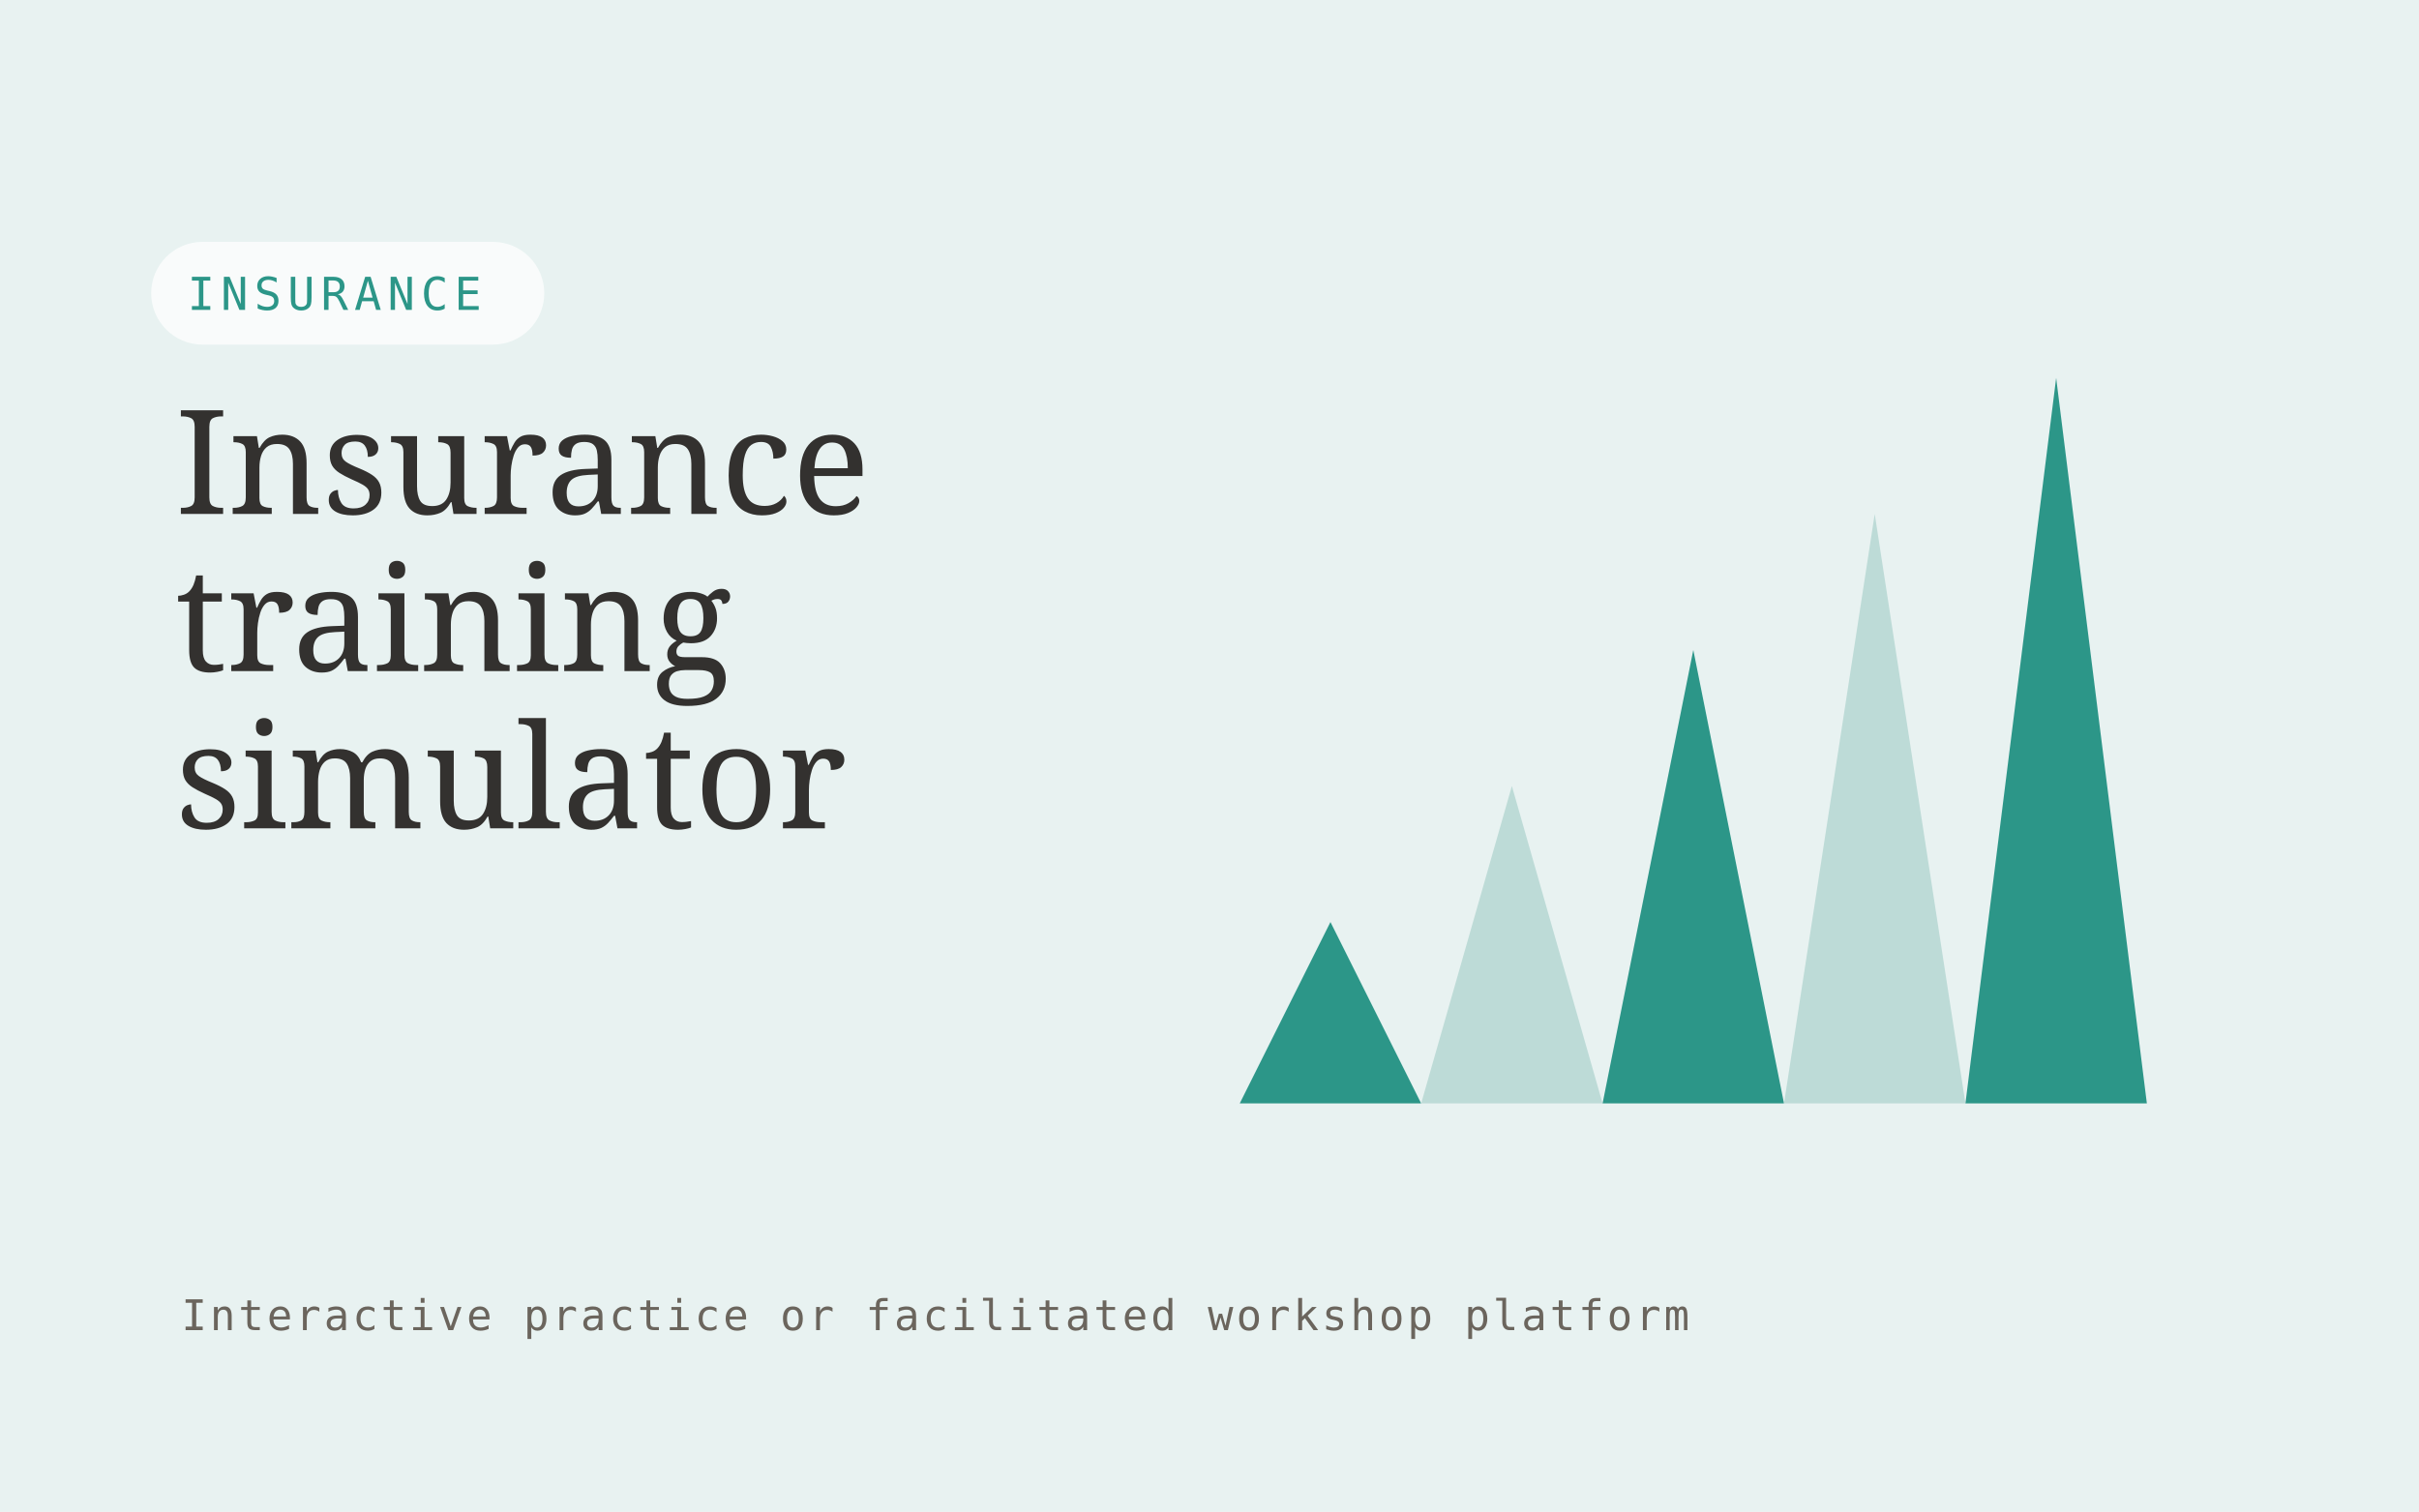
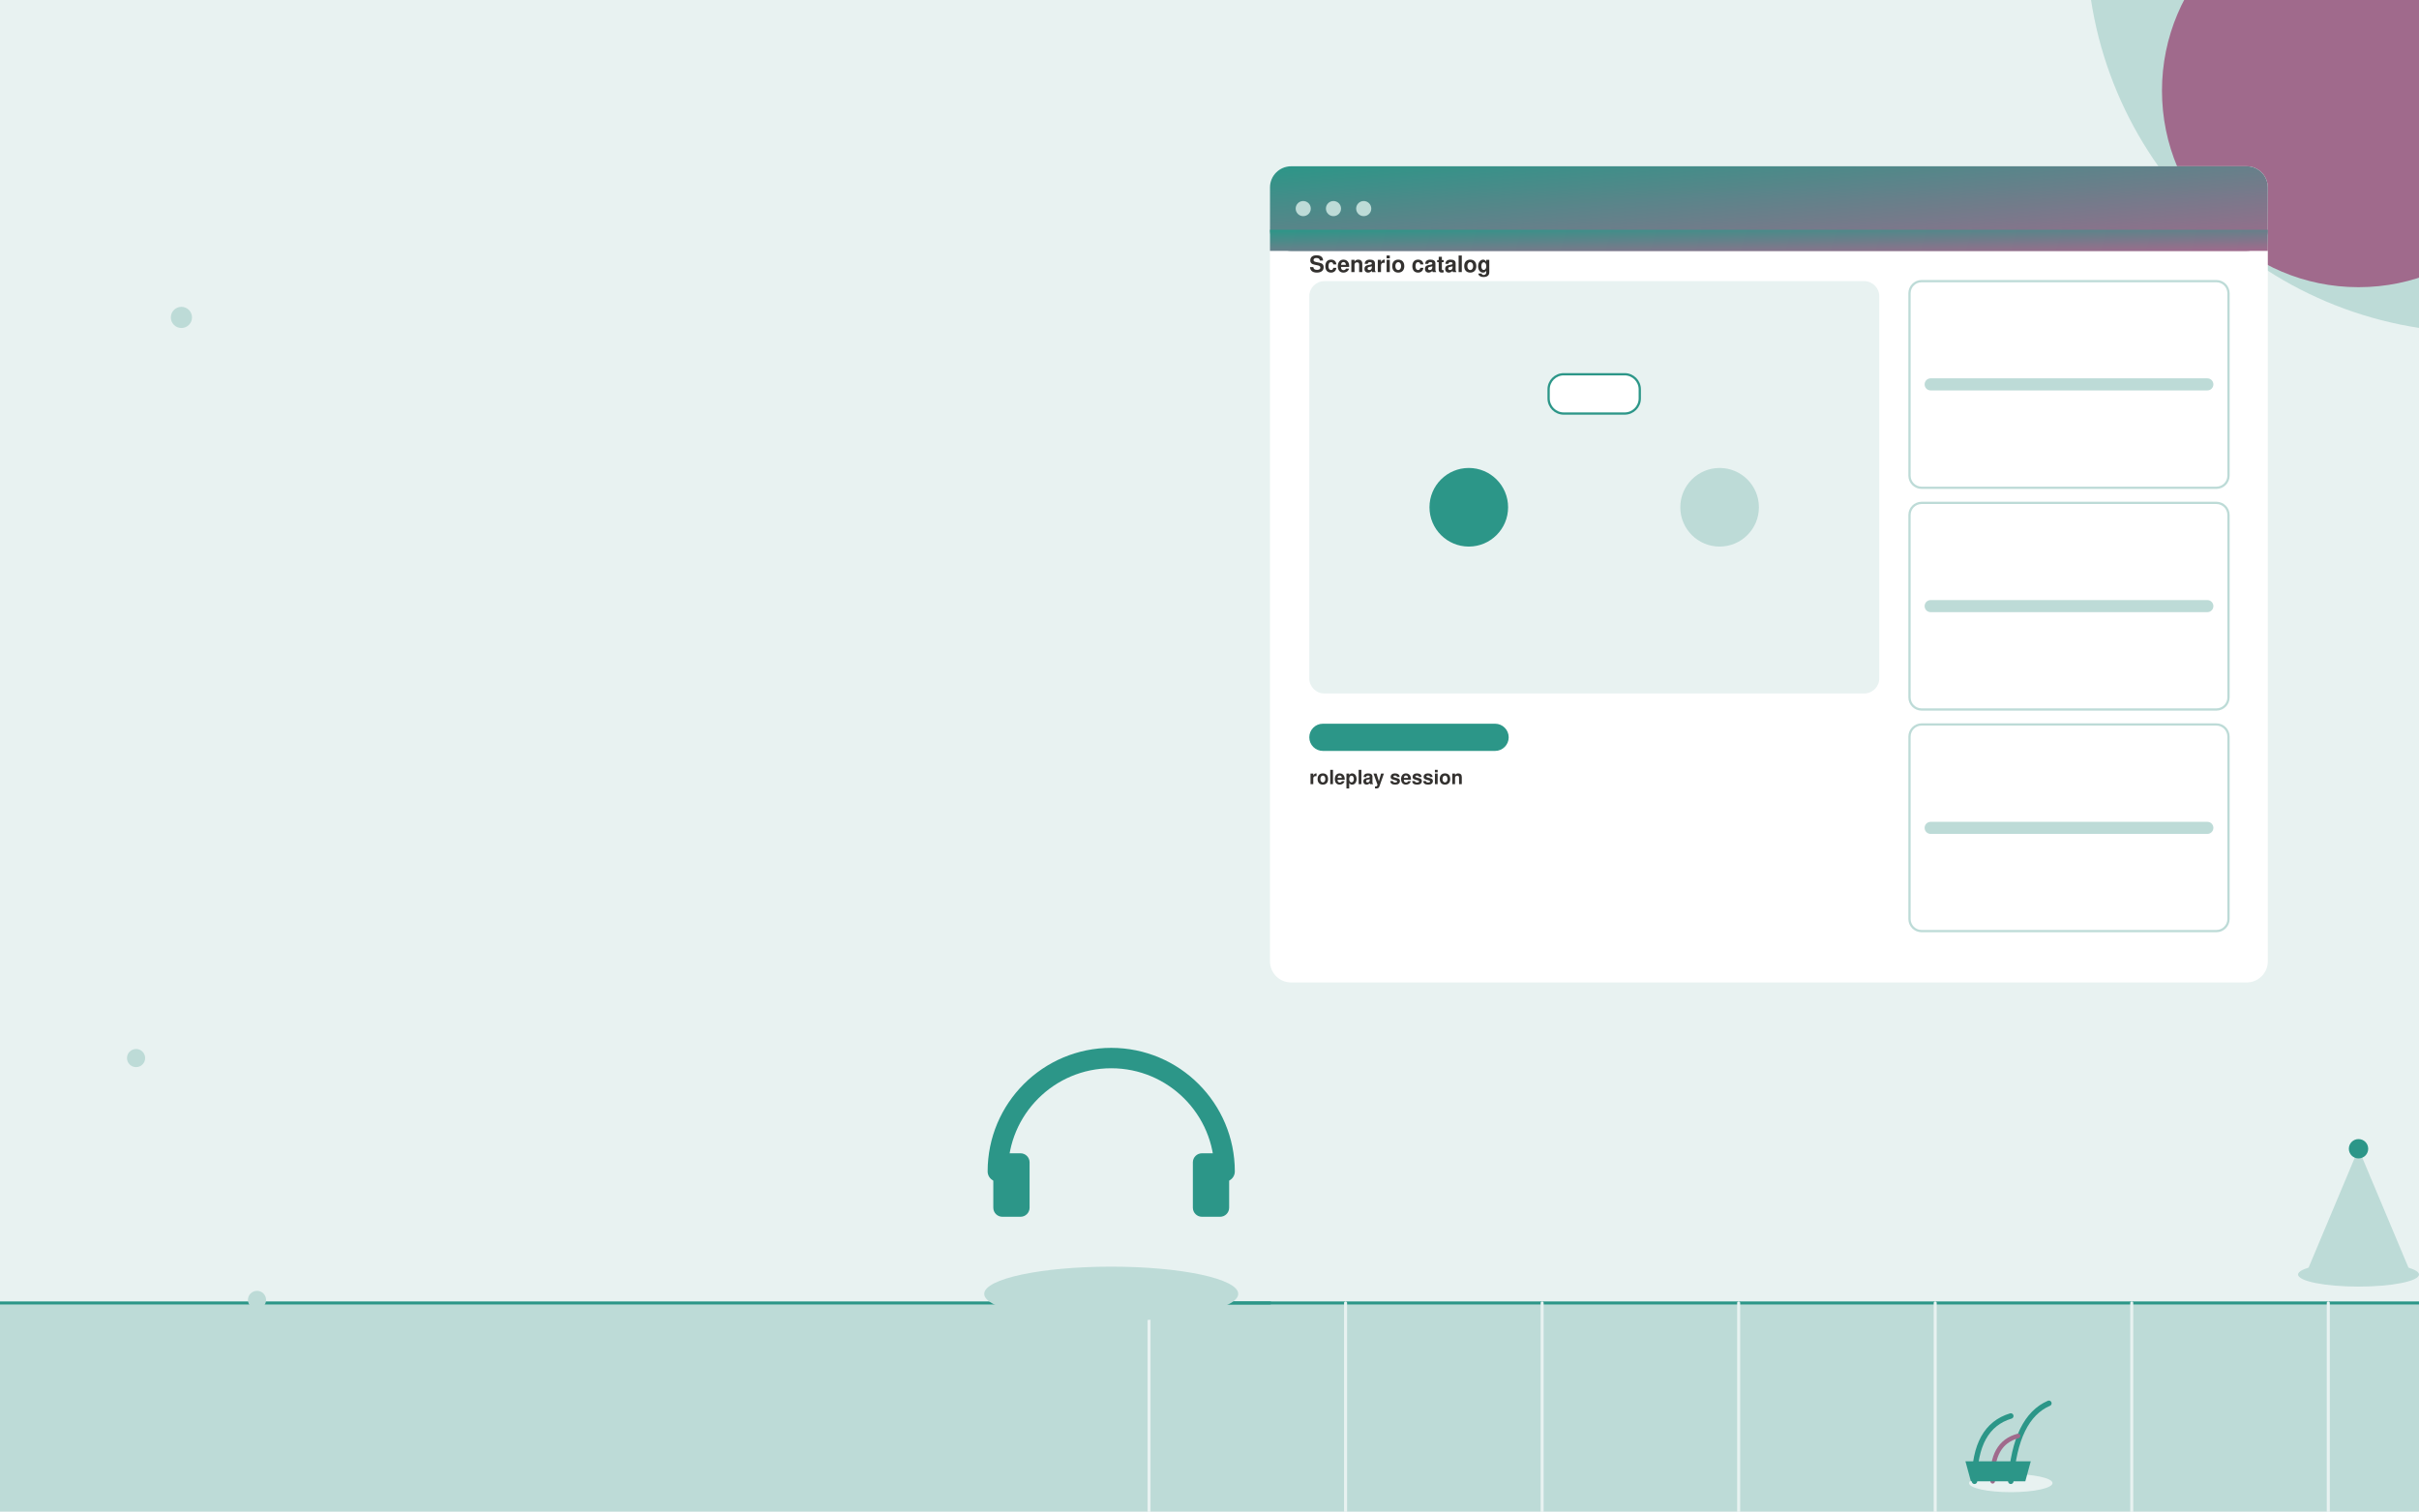
- <svg xmlns="http://www.w3.org/2000/svg" viewBox="0 0 1600 1000" width="1600" height="1000" role="img" aria-label="Insurance training simulator">
-   <rect width="1600" height="1000" fill="hsl(172 28% 93%)" />
-   <path d="M820 730 L880 610 L940 730 Z" fill="hsl(172 55% 38%)" />
-   <path d="M940 730 L1000 520 L1060 730 Z" fill="hsl(172 30% 80%)" />
-   <path d="M1060 730 L1120 430 L1180 730 Z" fill="hsl(172 55% 38%)" />
-   <path d="M1180 730 L1240 340 L1300 730 Z" fill="hsl(172 30% 80%)" />
-   <path d="M1300 730 L1360 250 L1420 730 Z" fill="hsl(172 55% 38%)" />
-   <rect x="100" y="160" width="260" height="68" rx="34" fill="#ffffff" fill-opacity="0.72" />
-   <text x="124" y="205" font-family="ui-monospace,Menlo,monospace" font-size="30" letter-spacing="4" fill="hsl(172 55% 38%)">INSURANCE</text>
-   <text x="116" y="340" font-family="Georgia,serif" font-size="96" fill="#33312f">Insurance</text>
-   <text x="116" y="444" font-family="Georgia,serif" font-size="96" fill="#33312f">training</text>
-   <text x="116" y="548" font-family="Georgia,serif" font-size="96" fill="#33312f">simulator</text>
-   <text x="120" y="880" font-family="ui-monospace,Menlo,monospace" font-size="28" letter-spacing="2" fill="#6B655D">Interactive practice or facilitated workshop platform</text>
+ <svg xmlns="http://www.w3.org/2000/svg" viewBox="0 0 1600 1000" width="1600" height="1000">
+   <defs>
+     <linearGradient id="ginsurancetra" x1="0" y1="0" x2="1" y2="1">
+       <stop offset="0" stop-color="hsl(172 55% 38%)" />
+       <stop offset="1" stop-color="hsl(322 22% 52%)" />
+     </linearGradient>
+   </defs>
+   <rect x="0" y="0" width="1600" height="1000" fill="hsl(172 28% 93%)" />
+   <circle cx="1640" cy="-40" r="260" fill="hsl(172 30% 80%)" />
+   <circle cx="1560" cy="60" r="130" fill="hsl(322 22% 52%)" />
+   <rect x="0" y="862" width="1600" height="138" fill="hsl(172 30% 80%)" />
+   <line x1="0" y1="862" x2="1600" y2="862" stroke="hsl(172 55% 38%)" stroke-width="2" stroke-linecap="round" />
+   <line x1="760" y1="862" x2="760" y2="1000" stroke="hsl(172 28% 93%)" stroke-width="2" stroke-linecap="round" />
+   <line x1="890" y1="862" x2="890" y2="1000" stroke="hsl(172 28% 93%)" stroke-width="2" stroke-linecap="round" />
+   <line x1="1020" y1="862" x2="1020" y2="1000" stroke="hsl(172 28% 93%)" stroke-width="2" stroke-linecap="round" />
+   <line x1="1150" y1="862" x2="1150" y2="1000" stroke="hsl(172 28% 93%)" stroke-width="2" stroke-linecap="round" />
+   <line x1="1280" y1="862" x2="1280" y2="1000" stroke="hsl(172 28% 93%)" stroke-width="2" stroke-linecap="round" />
+   <line x1="1410" y1="862" x2="1410" y2="1000" stroke="hsl(172 28% 93%)" stroke-width="2" stroke-linecap="round" />
+   <line x1="1540" y1="862" x2="1540" y2="1000" stroke="hsl(172 28% 93%)" stroke-width="2" stroke-linecap="round" />
+   <ellipse cx="1330" cy="981.2" rx="27.6" ry="6" fill="hsl(172 28% 93%)" />
+   <path d="M1306 980 q0 -36 24 -43.2" fill="none" stroke="hsl(172 55% 38%)" stroke-width="3.6" stroke-linecap="round" stroke-linejoin="round" />
+   <path d="M1330 980 q3 -42 25.2 -51.6" fill="none" stroke="hsl(172 55% 38%)" stroke-width="3.6" stroke-linecap="round" stroke-linejoin="round" />
+   <path d="M1318 980 q-1.2 -25.2 16.8 -30" fill="none" stroke="hsl(322 22% 52%)" stroke-width="3" stroke-linecap="round" stroke-linejoin="round" />
+   <path d="M1300 966.8 h43.2 l-3.6 13.2 h-36z" fill="hsl(172 55% 38%)" />
+   <circle cx="120" cy="210" r="7" fill="hsl(172 30% 80%)" />
+   <circle cx="90" cy="700" r="6" fill="hsl(172 30% 80%)" />
+   <circle cx="170" cy="860" r="6" fill="hsl(172 30% 80%)" />
+   <line x1="660" y1="862" x2="840" y2="862" stroke="hsl(172 55% 38%)" stroke-width="2" stroke-linecap="round" />
+   <rect x="840" y="110" width="660" height="540" fill="#ffffff" rx="14" />
+   <rect x="840" y="110" width="660" height="56" fill="url(#ginsurancetra)" rx="14" />
+   <rect x="840" y="152" width="660" height="14" fill="url(#ginsurancetra)" />
+   <circle cx="862" cy="138" r="5" fill="hsl(172 30% 80%)" />
+   <circle cx="882" cy="138" r="5" fill="hsl(172 30% 80%)" />
+   <circle cx="902" cy="138" r="5" fill="hsl(172 30% 80%)" />
+   <text x="866" y="180" font-family="Helvetica, Arial, sans-serif" font-size="15" fill="#33312f" text-anchor="start" font-weight="700">Scenario catalog</text>
+   <rect x="866" y="186" width="377" height="272.8" fill="hsl(172 28% 93%)" rx="10" />
+   <circle cx="971.5" cy="335.6" r="26" fill="hsl(172 55% 38%)" />
+   <circle cx="1137.4" cy="335.6" r="26" fill="hsl(172 30% 80%)" />
+   <rect x="1024.3" y="247.6" width="60.3" height="26" fill="#ffffff" rx="10" />
+   <rect x="1024.3" y="247.6" width="60.3" height="26" fill="none" stroke="hsl(172 55% 38%)" stroke-width="1.5" rx="10" />
+   <rect x="866" y="478.8" width="377" height="18" fill="#ffffff" rx="9" />
+   <rect x="866" y="478.8" width="131.9" height="18" fill="hsl(172 55% 38%)" rx="9" />
+   <text x="866" y="518.8" font-family="Helvetica, Arial, sans-serif" font-size="13" fill="#33312f" text-anchor="start" font-weight="700">roleplay session</text>
+   <rect x="1263" y="186" width="211" height="136.7" fill="#ffffff" rx="8" />
+   <rect x="1263" y="186" width="211" height="136.7" fill="none" stroke="hsl(172 30% 80%)" stroke-width="1.5" rx="8" />
+   <rect x="1273" y="250.3" width="191" height="8" fill="hsl(172 30% 80%)" rx="4" />
+   <rect x="1263" y="332.7" width="211" height="136.7" fill="#ffffff" rx="8" />
+   <rect x="1263" y="332.7" width="211" height="136.7" fill="none" stroke="hsl(172 30% 80%)" stroke-width="1.5" rx="8" />
+   <rect x="1273" y="397" width="191" height="8" fill="hsl(172 30% 80%)" rx="4" />
+   <rect x="1263" y="479.3" width="211" height="136.7" fill="#ffffff" rx="8" />
+   <rect x="1263" y="479.3" width="211" height="136.7" fill="none" stroke="hsl(172 30% 80%)" stroke-width="1.5" rx="8" />
+   <rect x="1273" y="543.7" width="191" height="8" fill="hsl(172 30% 80%)" rx="4" />
+   <ellipse cx="735" cy="856" rx="84" ry="18" fill="hsl(172 30% 80%)" />
+   <path d="M660 775 a75 75 0 0 1 150 0" fill="none" stroke="hsl(172 55% 38%)" stroke-width="13.5" stroke-linecap="round" stroke-linejoin="round" />
+   <rect x="657" y="763" width="24" height="42" fill="hsl(172 55% 38%)" rx="6" />
+   <rect x="789" y="763" width="24" height="42" fill="hsl(172 55% 38%)" rx="6" />
+   <ellipse cx="1560" cy="843.2" rx="40" ry="8" fill="hsl(172 30% 80%)" />
+   <polygon points="1560,760 1526.4,840 1593.6,840" fill="hsl(172 30% 80%)" />
+   <circle cx="1560" cy="760" r="6.4" fill="hsl(172 55% 38%)" />
</svg>
